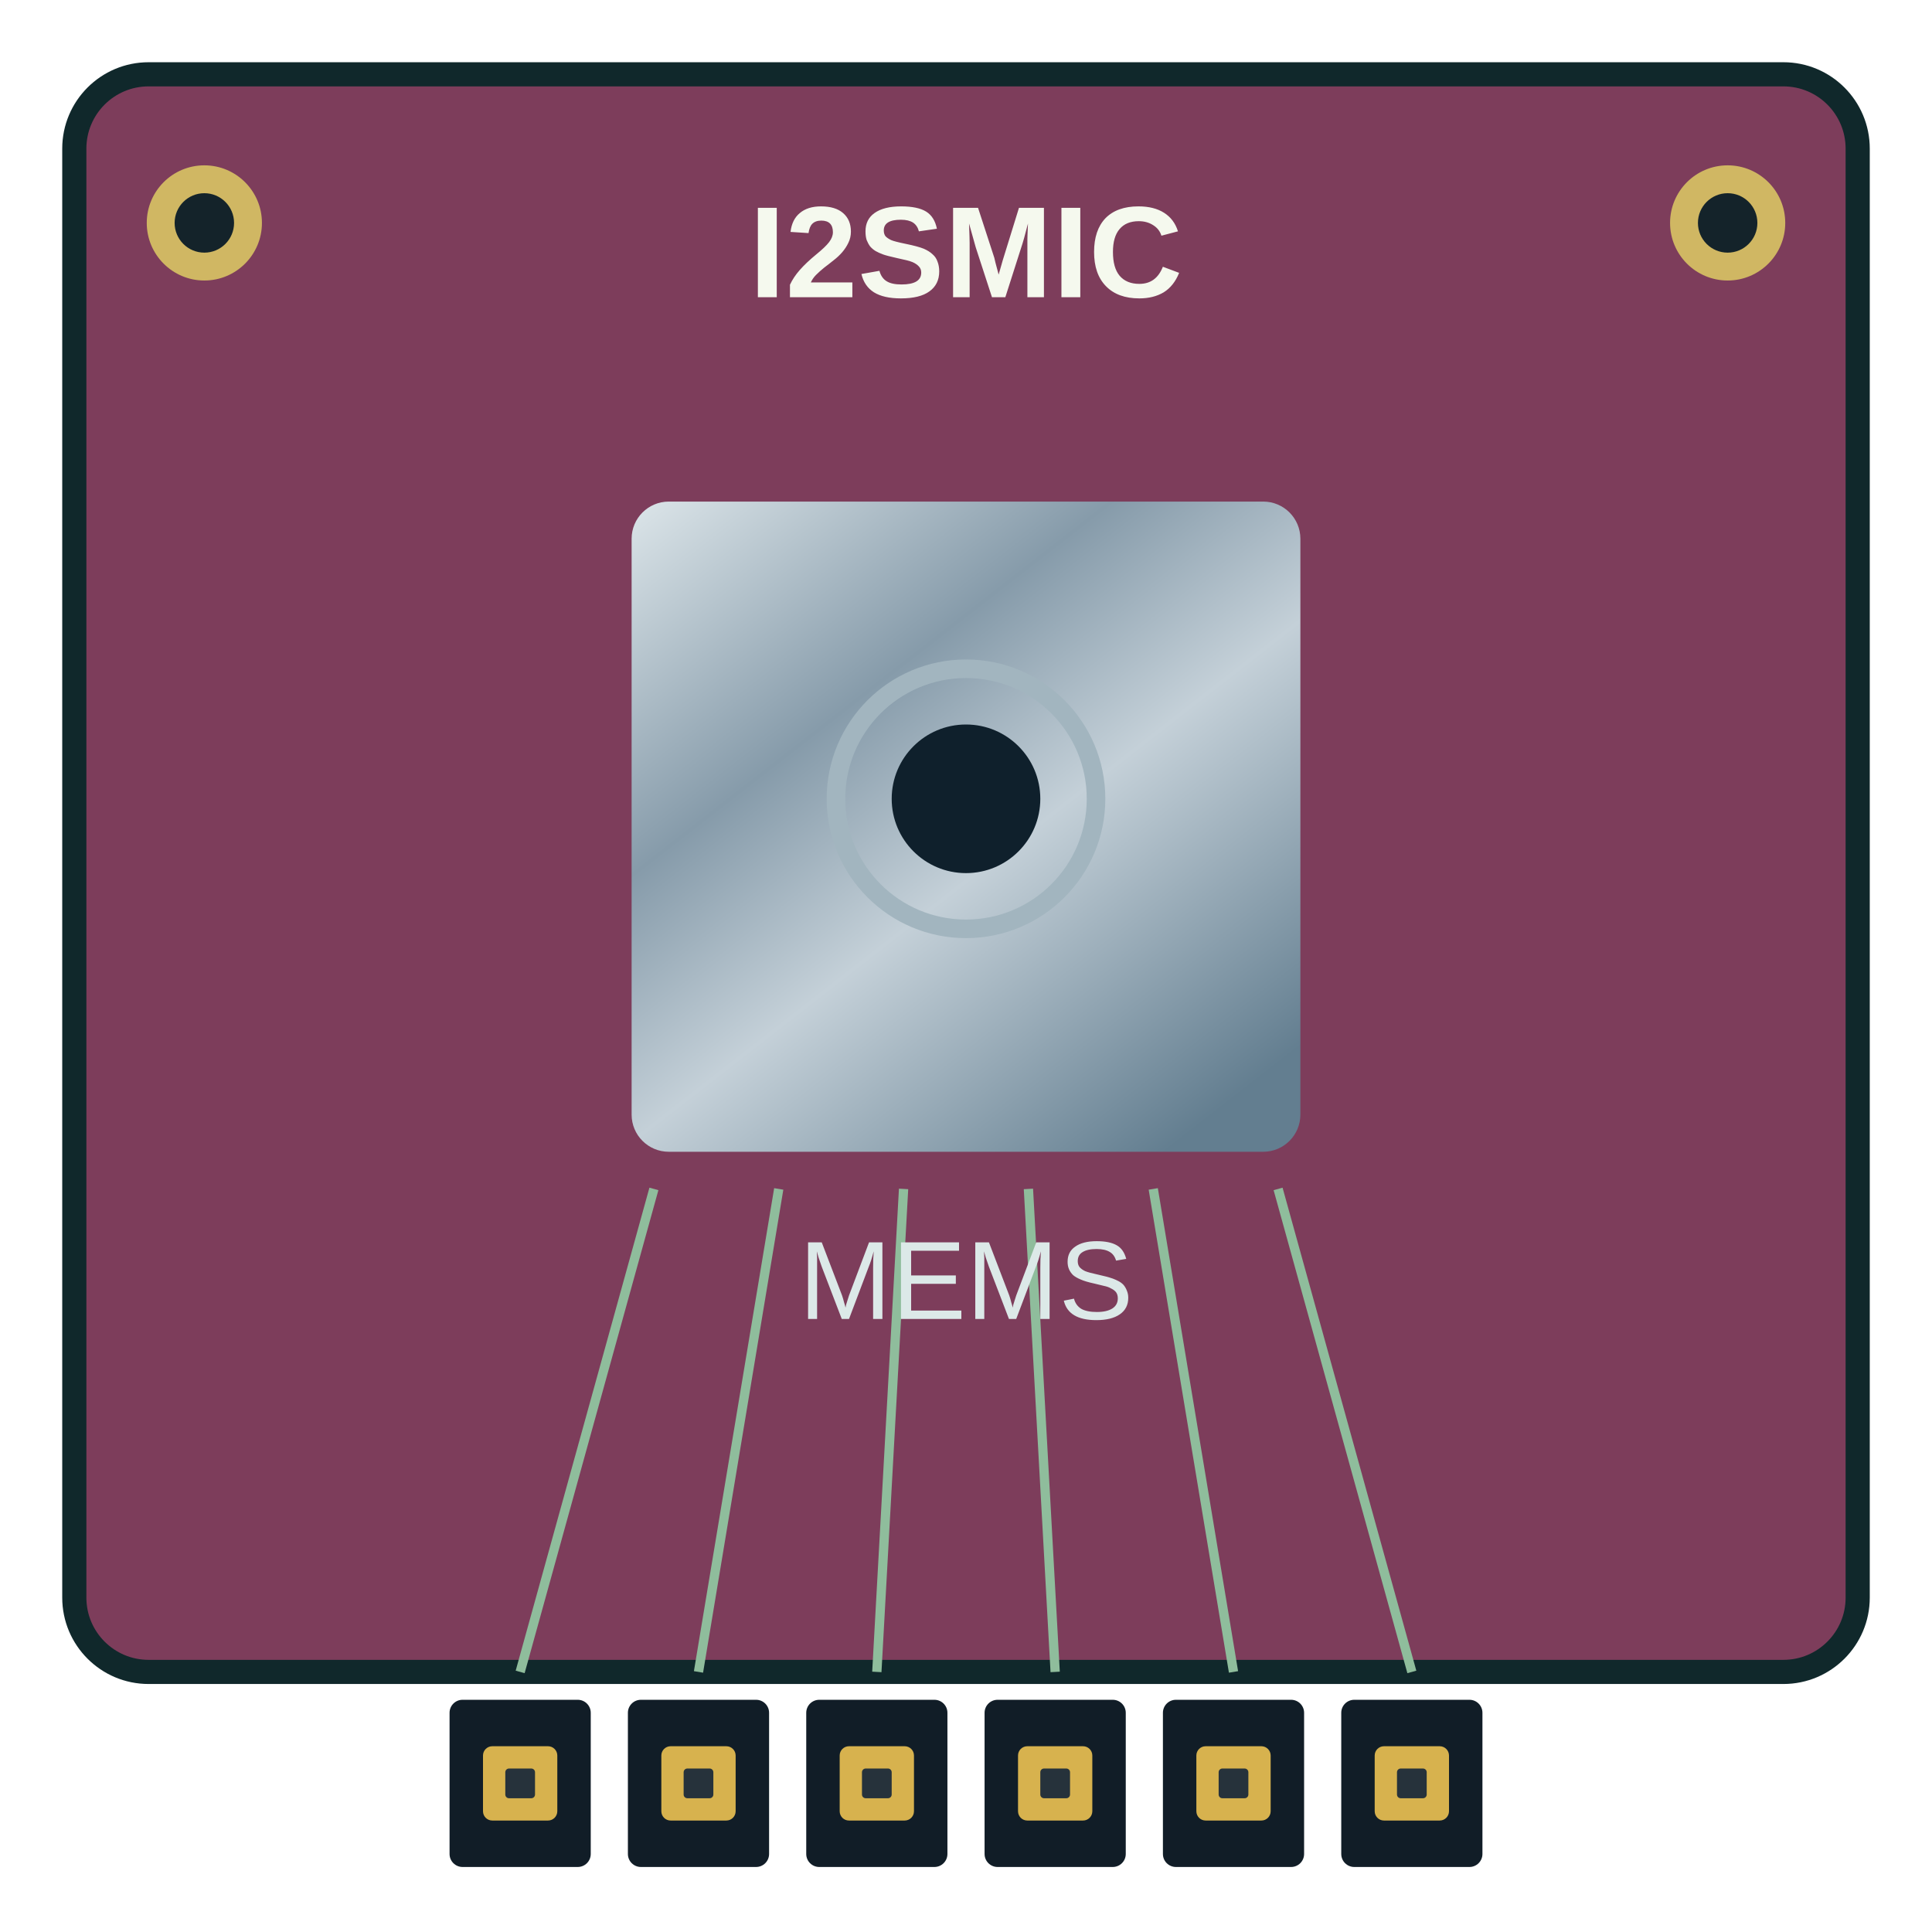
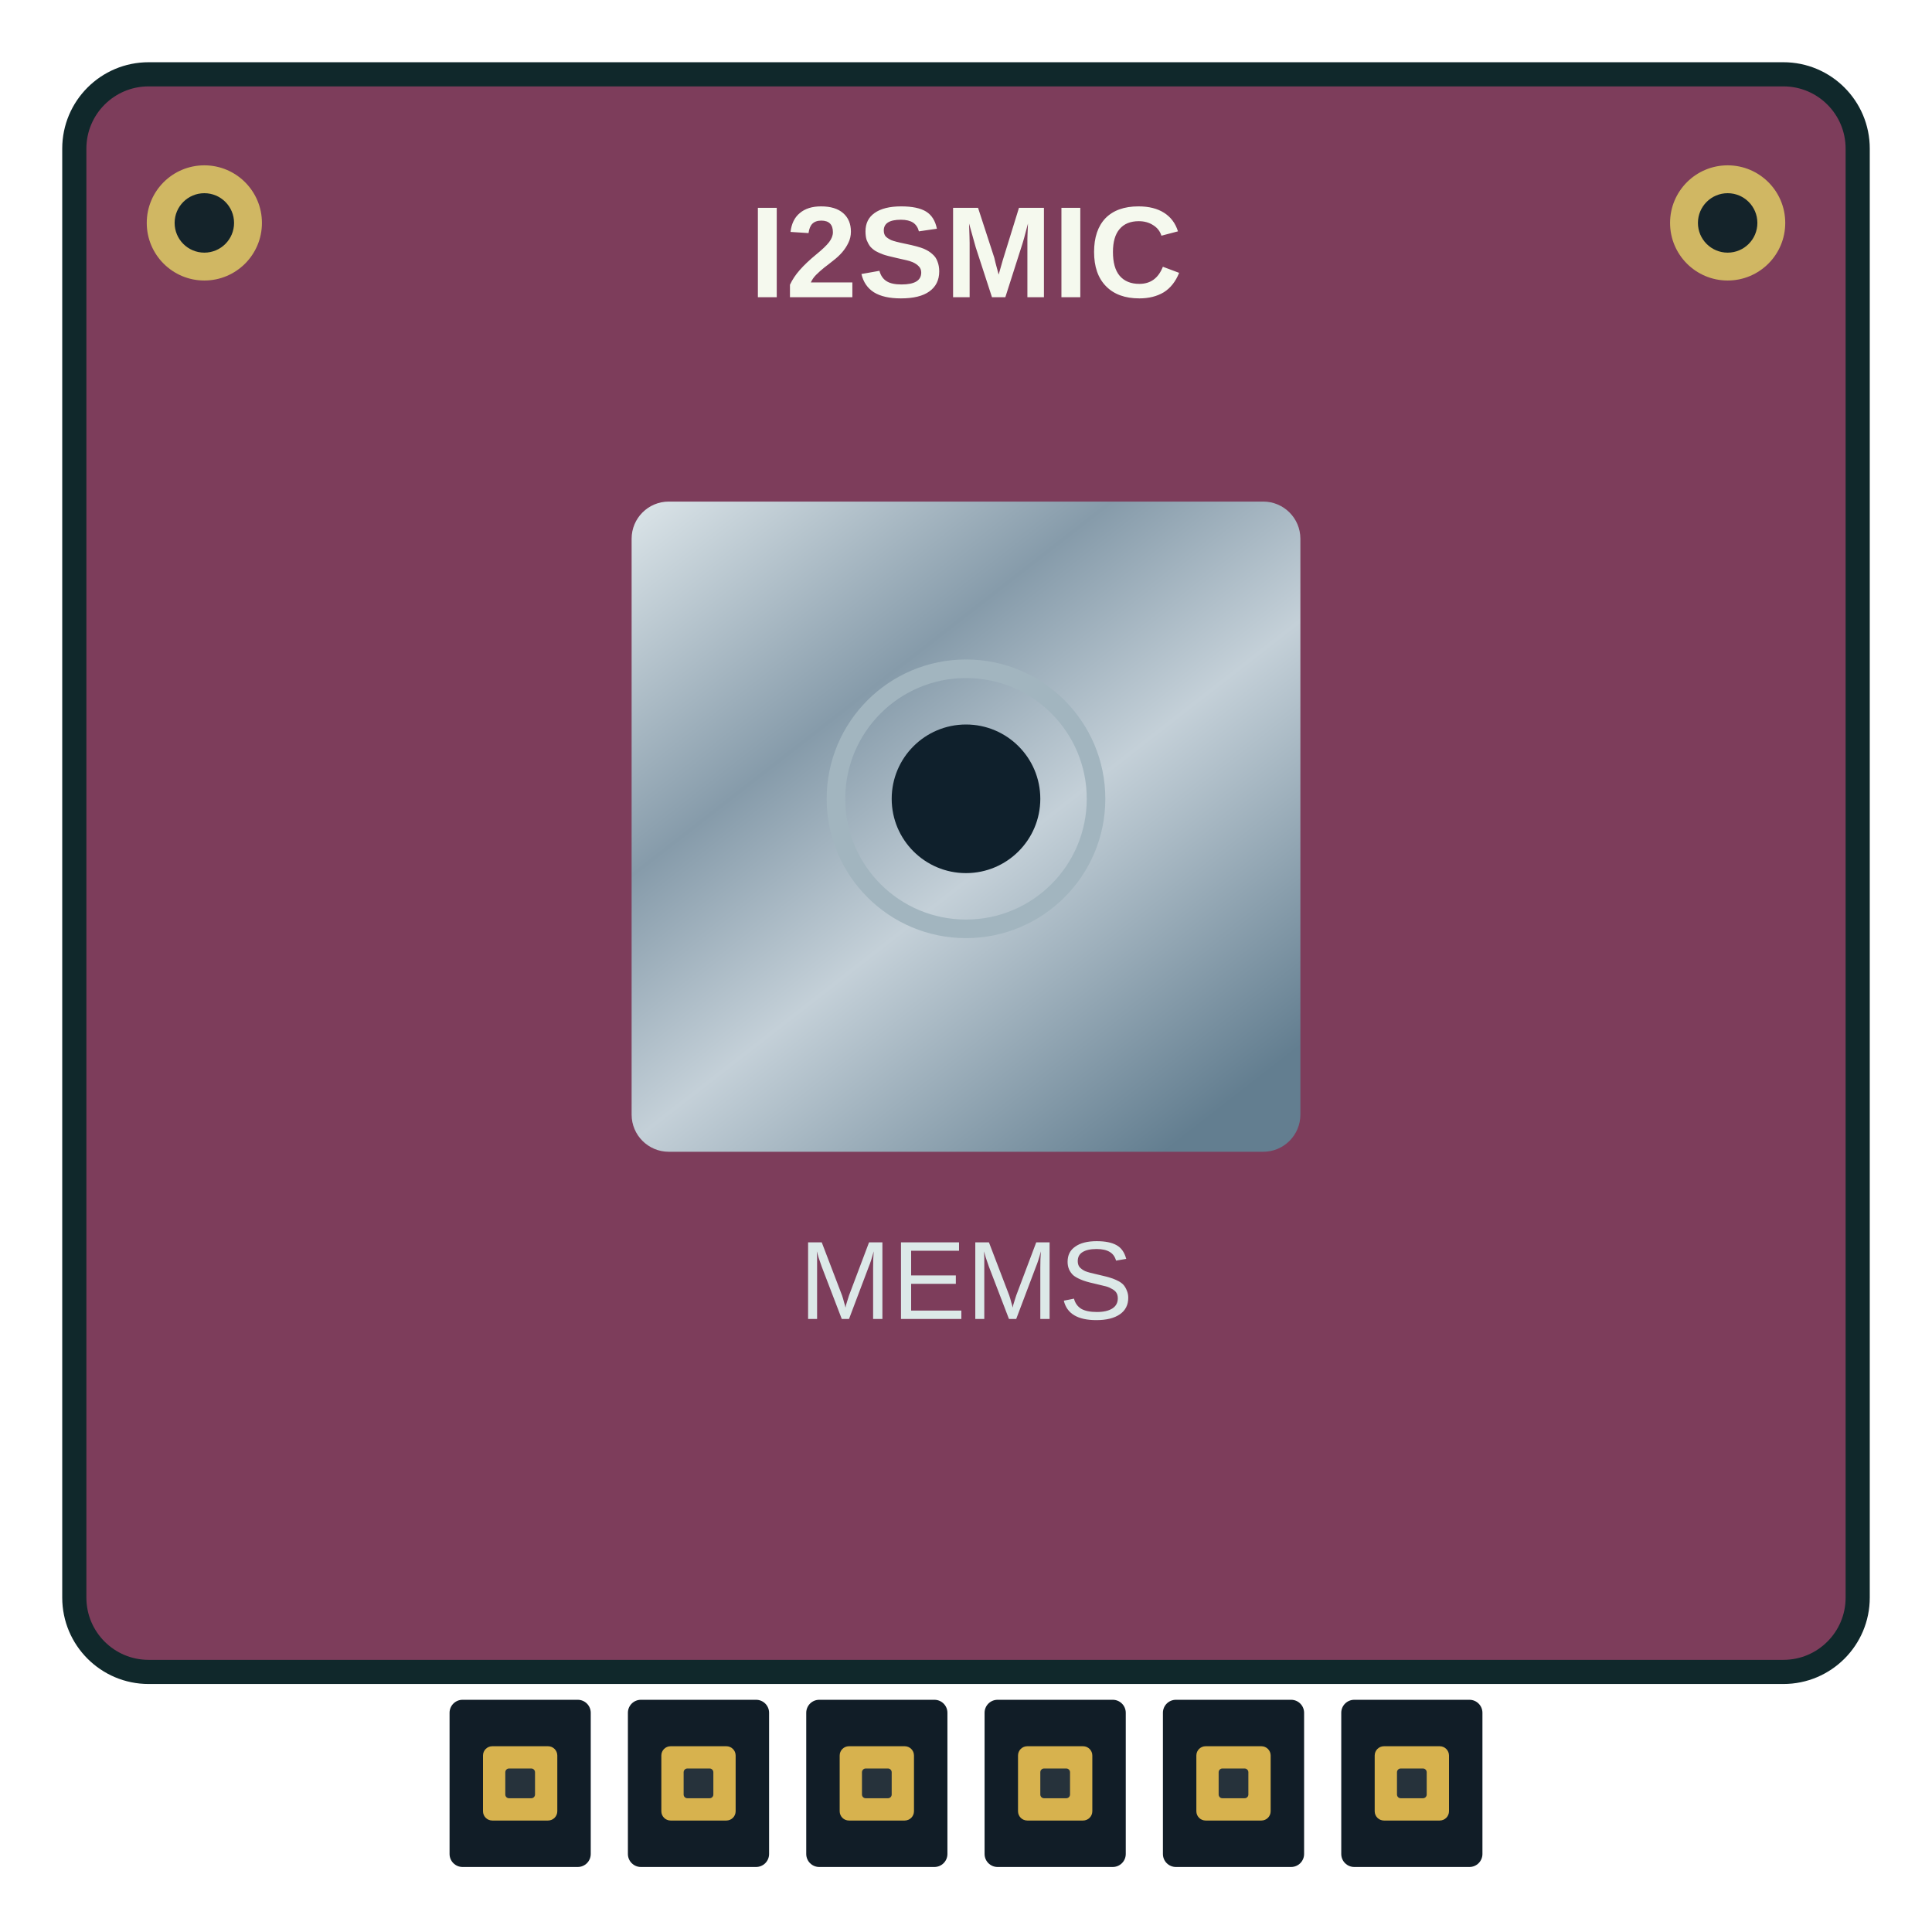
<svg xmlns="http://www.w3.org/2000/svg" width="104" height="104" viewBox="0 0 104 104">
  <defs>
    <linearGradient id="clear-epoxy" x2="1" y2=".2">
      <stop stop-color="#d6e9ec" stop-opacity=".8" />
      <stop offset=".35" stop-color="#eef9fc" stop-opacity=".55" />
      <stop offset=".7" stop-color="#a6c1cb" stop-opacity=".65" />
      <stop offset="1" stop-color="#607c8c" stop-opacity=".9" />
    </linearGradient>
    <linearGradient id="black-plastic" x2="1" y2="0">
      <stop stop-color="#131c23" />
      <stop offset=".4" stop-color="#46515b" />
      <stop offset="1" stop-color="#152029" />
    </linearGradient>
    <linearGradient id="metal" x2=".8" y2="1">
      <stop stop-color="#dce5e9" />
      <stop offset=".35" stop-color="#869baa" />
      <stop offset=".6" stop-color="#c4d0d8" />
      <stop offset="1" stop-color="#637e90" />
    </linearGradient>
    <linearGradient id="cap" x2=".3" y2="1">
      <stop stop-color="#748a99" />
      <stop offset="1" stop-color="#17232e" />
    </linearGradient>
    <linearGradient id="green" x2="0" y2="1">
      <stop stop-color="#28765c" />
      <stop offset="1" stop-color="#164c3b" />
    </linearGradient>
    <radialGradient id="lens" cx=".3" cy=".25">
      <stop stop-color="#f1fcff" />
      <stop offset=".35" stop-color="#b9dfed" stop-opacity=".9" />
      <stop offset="1" stop-color="#688f9d" stop-opacity=".8" />
    </radialGradient>
  </defs>
  <rect x="4" y="4" width="96" height="86" rx="4" fill="#7d3d5b" stroke="#10282b" stroke-width="1.3" />
  <circle cx="11" cy="12" r="3.1" fill="#d0b763" />
  <circle cx="11" cy="12" r="1.6" fill="#14232a" />
  <circle cx="93" cy="12" r="3.1" fill="#d0b763" />
  <circle cx="93" cy="12" r="1.6" fill="#14232a" />
-   <path d="M28 90L35.2 64" fill="none" stroke="#8fbd9c" stroke-width="0.5" />
-   <path d="M37.6 90L41.92 64" fill="none" stroke="#8fbd9c" stroke-width="0.5" />
-   <path d="M47.2 90L48.64 64" fill="none" stroke="#8fbd9c" stroke-width="0.5" />
-   <path d="M56.8 90L55.36 64" fill="none" stroke="#8fbd9c" stroke-width="0.5" />
-   <path d="M66.4 90L62.08 64" fill="none" stroke="#8fbd9c" stroke-width="0.5" />
-   <path d="M76 90L68.8 64" fill="none" stroke="#8fbd9c" stroke-width="0.5" />
  <g>
    <rect x="34" y="27" width="36" height="35" rx="2" fill="url(#metal)" />
    <circle cx="52" cy="43" r="4" fill="#0f202c" />
    <circle cx="52" cy="43" r="7" fill="none" stroke="#a2b5bf" stroke-width="1" />
    <text x="52" y="71" fill="#dce9e8" font-family="Arial, sans-serif" font-size="6" text-anchor="middle">MEMS</text>
  </g>
  <text x="52" y="16" fill="#f5f9ee" font-family="Arial, sans-serif" font-size="7" text-anchor="middle" font-weight="600">I2SMIC</text>
  <g data-pin="VCC" data-x="28" data-y="96">
    <rect x="24.2" y="91.5" width="7.6" height="9" rx="0.7" fill="#111d27" />
    <rect x="26" y="94" width="4" height="4" rx="0.5" fill="#d7b24e" />
    <rect x="27.2" y="95.2" width="1.6" height="1.6" rx="0.2" fill="#26323b" />
  </g>
  <g data-pin="GND" data-x="37.6" data-y="96">
    <rect x="33.8" y="91.5" width="7.6" height="9" rx="0.7" fill="#111d27" />
    <rect x="35.6" y="94" width="4" height="4" rx="0.5" fill="#d7b24e" />
    <rect x="36.8" y="95.2" width="1.6" height="1.6" rx="0.2" fill="#26323b" />
  </g>
  <g data-pin="BCLK" data-x="47.2" data-y="96">
    <rect x="43.4" y="91.5" width="7.6" height="9" rx="0.7" fill="#111d27" />
    <rect x="45.2" y="94" width="4" height="4" rx="0.5" fill="#d7b24e" />
    <rect x="46.4" y="95.2" width="1.6" height="1.6" rx="0.2" fill="#26323b" />
  </g>
  <g data-pin="WS" data-x="56.8" data-y="96">
    <rect x="53" y="91.5" width="7.6" height="9" rx="0.7" fill="#111d27" />
    <rect x="54.8" y="94" width="4" height="4" rx="0.5" fill="#d7b24e" />
    <rect x="56" y="95.2" width="1.6" height="1.6" rx="0.2" fill="#26323b" />
  </g>
  <g data-pin="DOUT" data-x="66.4" data-y="96">
    <rect x="62.6" y="91.5" width="7.6" height="9" rx="0.7" fill="#111d27" />
    <rect x="64.4" y="94" width="4" height="4" rx="0.5" fill="#d7b24e" />
    <rect x="65.6" y="95.2" width="1.6" height="1.6" rx="0.2" fill="#26323b" />
  </g>
  <g data-pin="LR" data-x="76" data-y="96">
    <rect x="72.2" y="91.5" width="7.6" height="9" rx="0.7" fill="#111d27" />
    <rect x="74" y="94" width="4" height="4" rx="0.5" fill="#d7b24e" />
    <rect x="75.2" y="95.2" width="1.6" height="1.6" rx="0.2" fill="#26323b" />
  </g>
</svg>
